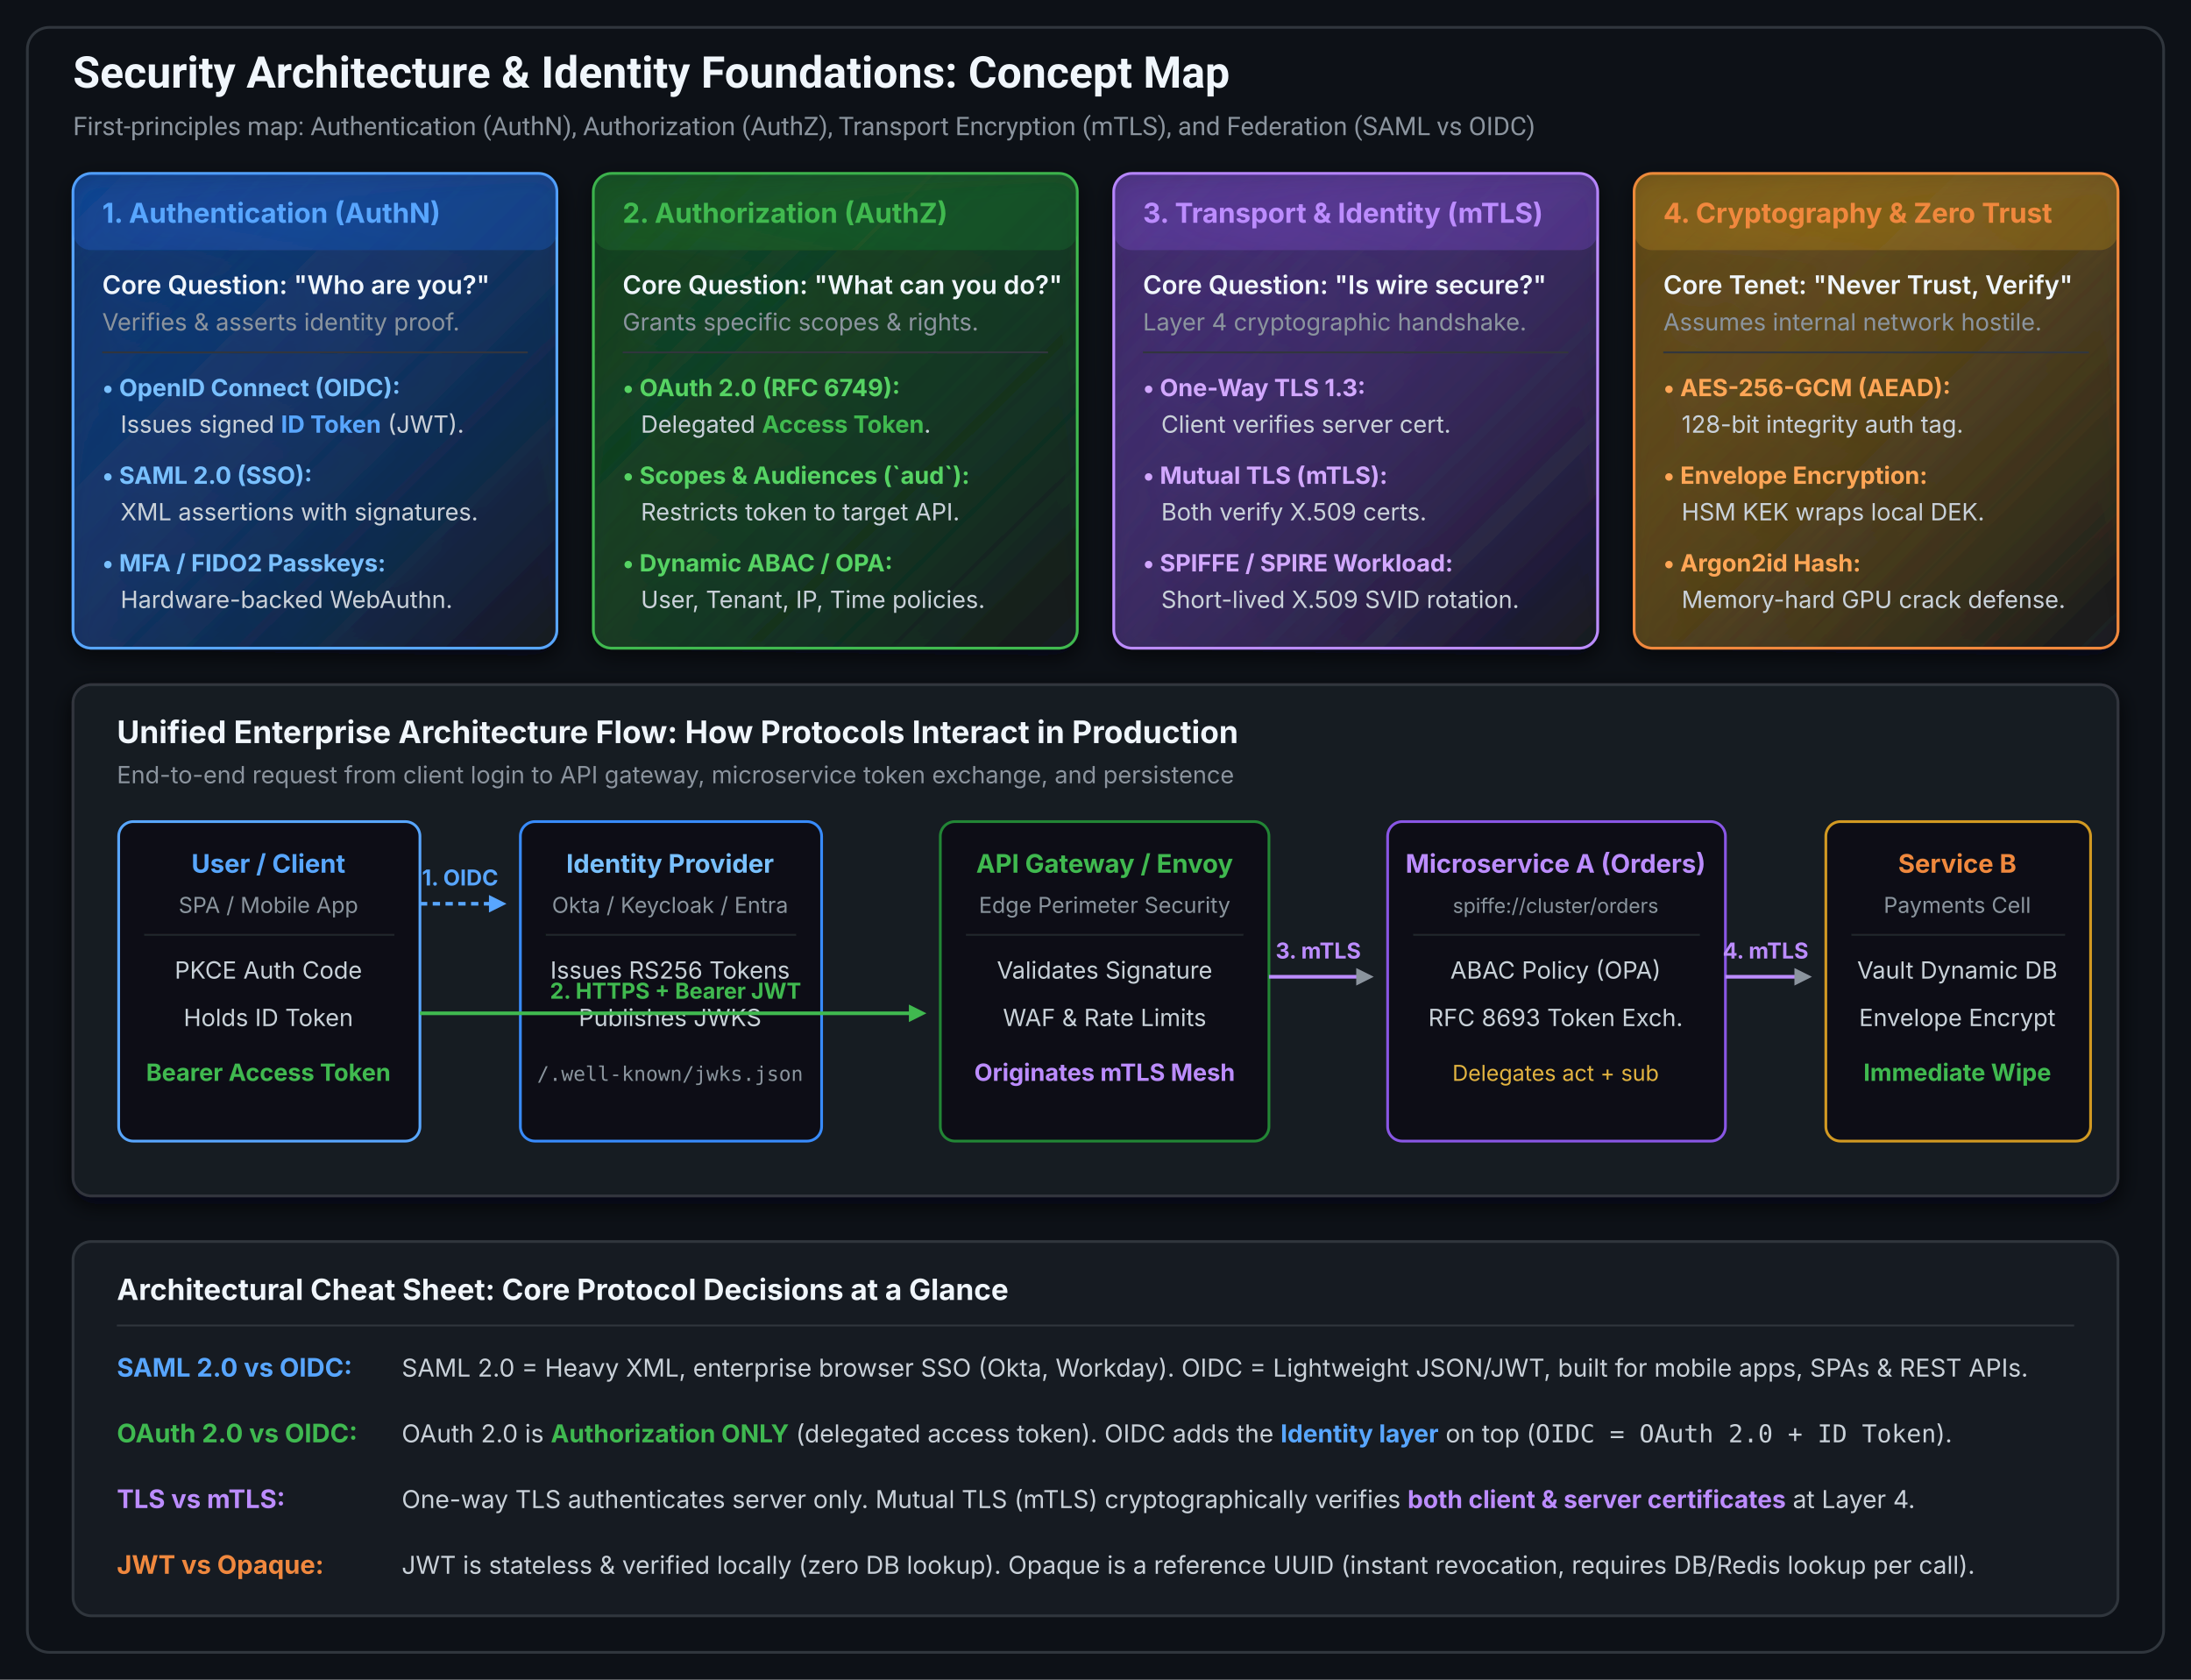
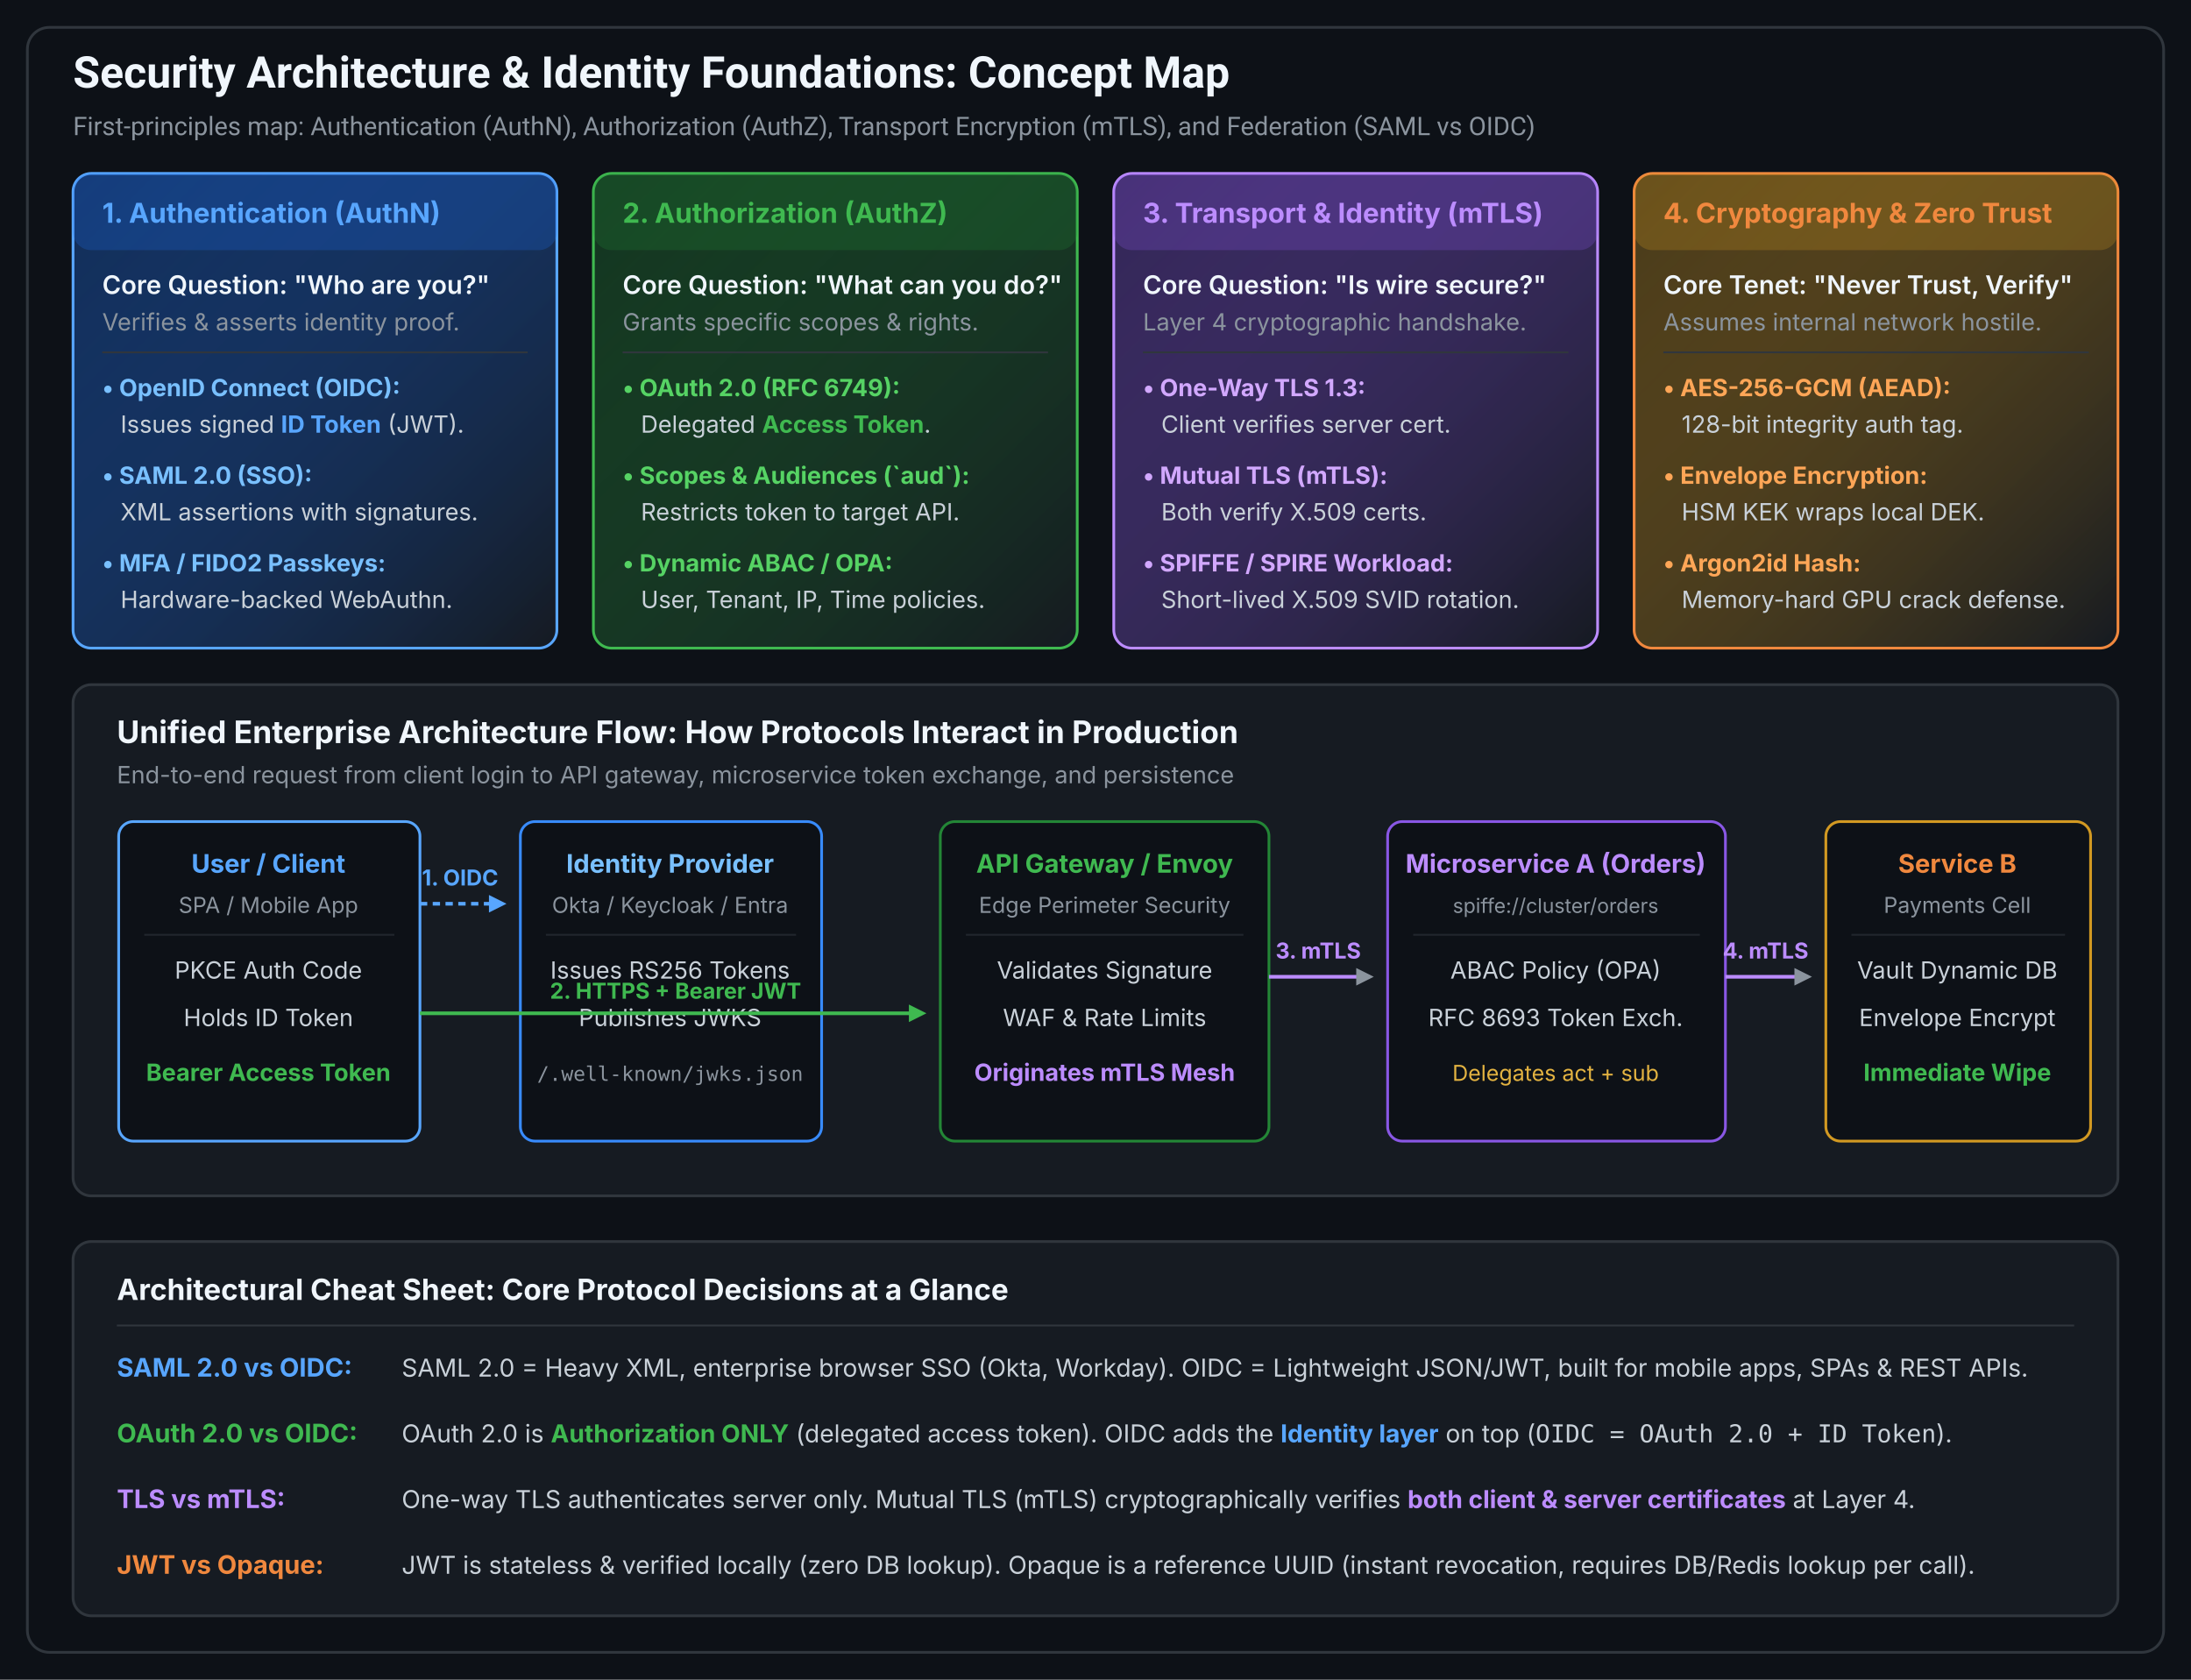
<svg xmlns="http://www.w3.org/2000/svg" viewBox="0 0 1200 920" width="100%" height="100%">
  <defs>
    <linearGradient id="blueGrad" x1="0%" y1="0%" x2="100%" y2="100%">
      <stop offset="0%" stop-color="#1f6feb" stop-opacity="0.3" />
      <stop offset="100%" stop-color="#161b22" stop-opacity="0.9" />
    </linearGradient>
    <linearGradient id="greenGrad" x1="0%" y1="0%" x2="100%" y2="100%">
      <stop offset="0%" stop-color="#238636" stop-opacity="0.3" />
      <stop offset="100%" stop-color="#161b22" stop-opacity="0.9" />
    </linearGradient>
    <linearGradient id="purpleGrad" x1="0%" y1="0%" x2="100%" y2="100%">
      <stop offset="0%" stop-color="#8957e5" stop-opacity="0.3" />
      <stop offset="100%" stop-color="#161b22" stop-opacity="0.9" />
    </linearGradient>
    <linearGradient id="orangeGrad" x1="0%" y1="0%" x2="100%" y2="100%">
      <stop offset="0%" stop-color="#d29922" stop-opacity="0.3" />
      <stop offset="100%" stop-color="#161b22" stop-opacity="0.9" />
    </linearGradient>
-     <filter id="cardShadow" x="-5%" y="-5%" width="110%" height="110%">
-       <feDropShadow dx="0" dy="4" stdDeviation="6" flood-color="#010409" flood-opacity="0.8" />
-     </filter>
    <marker id="arrow" viewBox="0 0 10 10" refX="6" refY="5" markerWidth="6" markerHeight="6" orient="auto-start-reverse">
      <path d="M 0 1 L 8 5 L 0 9 z" fill="#8b949e" />
    </marker>
    <marker id="arrowGreen" viewBox="0 0 10 10" refX="6" refY="5" markerWidth="6" markerHeight="6" orient="auto-start-reverse">
      <path d="M 0 1 L 8 5 L 0 9 z" fill="#3fb950" />
    </marker>
    <marker id="arrowBlue" viewBox="0 0 10 10" refX="6" refY="5" markerWidth="6" markerHeight="6" orient="auto-start-reverse">
      <path d="M 0 1 L 8 5 L 0 9 z" fill="#58a6ff" />
    </marker>
  </defs>
  <rect width="1200" height="920" fill="#0d1117" />
  <rect x="15" y="15" width="1170" height="890" rx="12" fill="none" stroke="#30363d" stroke-width="1.5" />
  <g transform="translate(40, 48)">
    <text font-family="-apple-system, BlinkMacSystemFont, 'Segoe UI', Roboto, Helvetica, Arial, sans-serif" font-size="24" font-weight="700" fill="#f0f6fc">Security Architecture &amp; Identity Foundations: Concept Map</text>
    <text y="26" font-family="-apple-system, BlinkMacSystemFont, 'Segoe UI', Roboto, Helvetica, Arial, sans-serif" font-size="14" font-weight="400" fill="#8b949e">First-principles map: Authentication (AuthN), Authorization (AuthZ), Transport Encryption (mTLS), and Federation (SAML vs OIDC)</text>
  </g>
-   <g transform="translate(40, 95)" filter="url(#cardShadow)">
+   <g transform="translate(40, 95)">
    <rect width="265" height="260" rx="10" fill="url(#blueGrad)" stroke="#58a6ff" stroke-width="1.5" />
    <rect x="0" y="0" width="265" height="42" rx="10" fill="#1f6feb" fill-opacity="0.25" />
    <text x="16" y="27" font-family="-apple-system, BlinkMacSystemFont, 'Segoe UI', sans-serif" font-size="15" font-weight="700" fill="#58a6ff">1. Authentication (AuthN)</text>
    <text x="16" y="66" font-family="-apple-system, BlinkMacSystemFont, 'Segoe UI', sans-serif" font-size="14" font-weight="600" fill="#f0f6fc">Core Question: "Who are you?"</text>
    <text x="16" y="86" font-family="-apple-system, BlinkMacSystemFont, 'Segoe UI', sans-serif" font-size="13" fill="#8b949e">Verifies &amp; asserts identity proof.</text>
    <line x1="16" y1="98" x2="249" y2="98" stroke="#30363d" stroke-width="1" />
    <text x="16" y="122" font-family="-apple-system, BlinkMacSystemFont, 'Segoe UI', sans-serif" font-size="13" font-weight="700" fill="#79c0ff">• OpenID Connect (OIDC):</text>
    <text x="26" y="142" font-family="-apple-system, BlinkMacSystemFont, 'Segoe UI', sans-serif" font-size="13" fill="#c9d1d9">Issues signed <tspan fill="#58a6ff" font-weight="700">ID Token</tspan> (JWT).</text>
    <text x="16" y="170" font-family="-apple-system, BlinkMacSystemFont, 'Segoe UI', sans-serif" font-size="13" font-weight="700" fill="#79c0ff">• SAML 2.0 (SSO):</text>
    <text x="26" y="190" font-family="-apple-system, BlinkMacSystemFont, 'Segoe UI', sans-serif" font-size="13" fill="#c9d1d9">XML assertions with signatures.</text>
    <text x="16" y="218" font-family="-apple-system, BlinkMacSystemFont, 'Segoe UI', sans-serif" font-size="13" font-weight="700" fill="#79c0ff">• MFA / FIDO2 Passkeys:</text>
    <text x="26" y="238" font-family="-apple-system, BlinkMacSystemFont, 'Segoe UI', sans-serif" font-size="13" fill="#c9d1d9">Hardware-backed WebAuthn.</text>
  </g>
-   <g transform="translate(325, 95)" filter="url(#cardShadow)">
+   <g transform="translate(325, 95)">
    <rect width="265" height="260" rx="10" fill="url(#greenGrad)" stroke="#3fb950" stroke-width="1.5" />
    <rect x="0" y="0" width="265" height="42" rx="10" fill="#238636" fill-opacity="0.25" />
    <text x="16" y="27" font-family="-apple-system, BlinkMacSystemFont, 'Segoe UI', sans-serif" font-size="15" font-weight="700" fill="#3fb950">2. Authorization (AuthZ)</text>
    <text x="16" y="66" font-family="-apple-system, BlinkMacSystemFont, 'Segoe UI', sans-serif" font-size="14" font-weight="600" fill="#f0f6fc">Core Question: "What can you do?"</text>
    <text x="16" y="86" font-family="-apple-system, BlinkMacSystemFont, 'Segoe UI', sans-serif" font-size="13" fill="#8b949e">Grants specific scopes &amp; rights.</text>
    <line x1="16" y1="98" x2="249" y2="98" stroke="#30363d" stroke-width="1" />
    <text x="16" y="122" font-family="-apple-system, BlinkMacSystemFont, 'Segoe UI', sans-serif" font-size="13" font-weight="700" fill="#56d364">• OAuth 2.0 (RFC 6749):</text>
    <text x="26" y="142" font-family="-apple-system, BlinkMacSystemFont, 'Segoe UI', sans-serif" font-size="13" fill="#c9d1d9">Delegated <tspan fill="#3fb950" font-weight="700">Access Token</tspan>.</text>
    <text x="16" y="170" font-family="-apple-system, BlinkMacSystemFont, 'Segoe UI', sans-serif" font-size="13" font-weight="700" fill="#56d364">• Scopes &amp; Audiences (`aud`):</text>
    <text x="26" y="190" font-family="-apple-system, BlinkMacSystemFont, 'Segoe UI', sans-serif" font-size="13" fill="#c9d1d9">Restricts token to target API.</text>
    <text x="16" y="218" font-family="-apple-system, BlinkMacSystemFont, 'Segoe UI', sans-serif" font-size="13" font-weight="700" fill="#56d364">• Dynamic ABAC / OPA:</text>
    <text x="26" y="238" font-family="-apple-system, BlinkMacSystemFont, 'Segoe UI', sans-serif" font-size="13" fill="#c9d1d9">User, Tenant, IP, Time policies.</text>
  </g>
-   <g transform="translate(610, 95)" filter="url(#cardShadow)">
+   <g transform="translate(610, 95)">
    <rect width="265" height="260" rx="10" fill="url(#purpleGrad)" stroke="#bc8cff" stroke-width="1.5" />
    <rect x="0" y="0" width="265" height="42" rx="10" fill="#8957e5" fill-opacity="0.25" />
    <text x="16" y="27" font-family="-apple-system, BlinkMacSystemFont, 'Segoe UI', sans-serif" font-size="15" font-weight="700" fill="#bc8cff">3. Transport &amp; Identity (mTLS)</text>
    <text x="16" y="66" font-family="-apple-system, BlinkMacSystemFont, 'Segoe UI', sans-serif" font-size="14" font-weight="600" fill="#f0f6fc">Core Question: "Is wire secure?"</text>
    <text x="16" y="86" font-family="-apple-system, BlinkMacSystemFont, 'Segoe UI', sans-serif" font-size="13" fill="#8b949e">Layer 4 cryptographic handshake.</text>
    <line x1="16" y1="98" x2="249" y2="98" stroke="#30363d" stroke-width="1" />
    <text x="16" y="122" font-family="-apple-system, BlinkMacSystemFont, 'Segoe UI', sans-serif" font-size="13" font-weight="700" fill="#d2a8ff">• One-Way TLS 1.3:</text>
    <text x="26" y="142" font-family="-apple-system, BlinkMacSystemFont, 'Segoe UI', sans-serif" font-size="13" fill="#c9d1d9">Client verifies server cert.</text>
    <text x="16" y="170" font-family="-apple-system, BlinkMacSystemFont, 'Segoe UI', sans-serif" font-size="13" font-weight="700" fill="#d2a8ff">• Mutual TLS (mTLS):</text>
    <text x="26" y="190" font-family="-apple-system, BlinkMacSystemFont, 'Segoe UI', sans-serif" font-size="13" fill="#c9d1d9">Both verify X.509 certs.</text>
    <text x="16" y="218" font-family="-apple-system, BlinkMacSystemFont, 'Segoe UI', sans-serif" font-size="13" font-weight="700" fill="#d2a8ff">• SPIFFE / SPIRE Workload:</text>
    <text x="26" y="238" font-family="-apple-system, BlinkMacSystemFont, 'Segoe UI', sans-serif" font-size="13" fill="#c9d1d9">Short-lived X.509 SVID rotation.</text>
  </g>
-   <g transform="translate(895, 95)" filter="url(#cardShadow)">
+   <g transform="translate(895, 95)">
    <rect width="265" height="260" rx="10" fill="url(#orangeGrad)" stroke="#f0883e" stroke-width="1.5" />
    <rect x="0" y="0" width="265" height="42" rx="10" fill="#d29922" fill-opacity="0.25" />
    <text x="16" y="27" font-family="-apple-system, BlinkMacSystemFont, 'Segoe UI', sans-serif" font-size="15" font-weight="700" fill="#f0883e">4. Cryptography &amp; Zero Trust</text>
    <text x="16" y="66" font-family="-apple-system, BlinkMacSystemFont, 'Segoe UI', sans-serif" font-size="14" font-weight="600" fill="#f0f6fc">Core Tenet: "Never Trust, Verify"</text>
    <text x="16" y="86" font-family="-apple-system, BlinkMacSystemFont, 'Segoe UI', sans-serif" font-size="13" fill="#8b949e">Assumes internal network hostile.</text>
    <line x1="16" y1="98" x2="249" y2="98" stroke="#30363d" stroke-width="1" />
    <text x="16" y="122" font-family="-apple-system, BlinkMacSystemFont, 'Segoe UI', sans-serif" font-size="13" font-weight="700" fill="#ffa657">• AES-256-GCM (AEAD):</text>
    <text x="26" y="142" font-family="-apple-system, BlinkMacSystemFont, 'Segoe UI', sans-serif" font-size="13" fill="#c9d1d9">128-bit integrity auth tag.</text>
    <text x="16" y="170" font-family="-apple-system, BlinkMacSystemFont, 'Segoe UI', sans-serif" font-size="13" font-weight="700" fill="#ffa657">• Envelope Encryption:</text>
    <text x="26" y="190" font-family="-apple-system, BlinkMacSystemFont, 'Segoe UI', sans-serif" font-size="13" fill="#c9d1d9">HSM KEK wraps local DEK.</text>
    <text x="16" y="218" font-family="-apple-system, BlinkMacSystemFont, 'Segoe UI', sans-serif" font-size="13" font-weight="700" fill="#ffa657">• Argon2id Hash:</text>
    <text x="26" y="238" font-family="-apple-system, BlinkMacSystemFont, 'Segoe UI', sans-serif" font-size="13" fill="#c9d1d9">Memory-hard GPU crack defense.</text>
  </g>
-   <g transform="translate(40, 375)" filter="url(#cardShadow)">
+   <g transform="translate(40, 375)">
    <rect width="1120" height="280" rx="10" fill="#161b22" stroke="#30363d" stroke-width="1.5" />
    <text x="24" y="32" font-family="-apple-system, BlinkMacSystemFont, 'Segoe UI', sans-serif" font-size="17" font-weight="700" fill="#f0f6fc">Unified Enterprise Architecture Flow: How Protocols Interact in Production</text>
    <text x="24" y="54" font-family="-apple-system, BlinkMacSystemFont, 'Segoe UI', sans-serif" font-size="13" fill="#8b949e">End-to-end request from client login to API gateway, microservice token exchange, and persistence</text>
    <g transform="translate(25, 75)">
      <rect width="165" height="175" rx="8" fill="#0d1117" stroke="#58a6ff" stroke-width="1.5" />
      <text x="82" y="28" text-anchor="middle" font-family="-apple-system, BlinkMacSystemFont, 'Segoe UI', sans-serif" font-size="14" font-weight="700" fill="#58a6ff">User / Client</text>
      <text x="82" y="50" text-anchor="middle" font-family="-apple-system, BlinkMacSystemFont, 'Segoe UI', sans-serif" font-size="12" fill="#8b949e">SPA / Mobile App</text>
      <line x1="14" y1="62" x2="151" y2="62" stroke="#21262d" stroke-width="1" />
      <text x="82" y="86" text-anchor="middle" font-family="-apple-system, BlinkMacSystemFont, 'Segoe UI', sans-serif" font-size="13" fill="#c9d1d9">PKCE Auth Code</text>
      <text x="82" y="112" text-anchor="middle" font-family="-apple-system, BlinkMacSystemFont, 'Segoe UI', sans-serif" font-size="13" fill="#c9d1d9">Holds ID Token</text>
      <text x="82" y="142" text-anchor="middle" font-family="-apple-system, BlinkMacSystemFont, 'Segoe UI', sans-serif" font-size="13" fill="#3fb950" font-weight="700">Bearer Access Token</text>
    </g>
    <path d="M 190 120 L 235 120" stroke="#58a6ff" stroke-width="2" stroke-dasharray="4,3" marker-end="url(#arrowBlue)" />
    <text x="212" y="110" text-anchor="middle" font-family="-apple-system, BlinkMacSystemFont, 'Segoe UI', sans-serif" font-size="12" font-weight="700" fill="#58a6ff">1. OIDC</text>
    <g transform="translate(245, 75)">
      <rect width="165" height="175" rx="8" fill="#0d1117" stroke="#388bfd" stroke-width="1.5" />
      <text x="82" y="28" text-anchor="middle" font-family="-apple-system, BlinkMacSystemFont, 'Segoe UI', sans-serif" font-size="14" font-weight="700" fill="#79c0ff">Identity Provider</text>
      <text x="82" y="50" text-anchor="middle" font-family="-apple-system, BlinkMacSystemFont, 'Segoe UI', sans-serif" font-size="12" fill="#8b949e">Okta / Keycloak / Entra</text>
      <line x1="14" y1="62" x2="151" y2="62" stroke="#21262d" stroke-width="1" />
      <text x="82" y="86" text-anchor="middle" font-family="-apple-system, BlinkMacSystemFont, 'Segoe UI', sans-serif" font-size="13" fill="#c9d1d9">Issues RS256 Tokens</text>
      <text x="82" y="112" text-anchor="middle" font-family="-apple-system, BlinkMacSystemFont, 'Segoe UI', sans-serif" font-size="13" fill="#c9d1d9">Publishes JWKS</text>
      <text x="82" y="142" text-anchor="middle" font-family="monospace" font-size="11" fill="#8b949e">/.well-known/jwks.json</text>
    </g>
    <path d="M 190 180 L 465 180" stroke="#3fb950" stroke-width="2" marker-end="url(#arrowGreen)" />
    <text x="330" y="172" text-anchor="middle" font-family="-apple-system, BlinkMacSystemFont, 'Segoe UI', sans-serif" font-size="12" font-weight="700" fill="#3fb950">2. HTTPS + Bearer JWT</text>
    <g transform="translate(475, 75)">
      <rect width="180" height="175" rx="8" fill="#0d1117" stroke="#238636" stroke-width="1.5" />
      <text x="90" y="28" text-anchor="middle" font-family="-apple-system, BlinkMacSystemFont, 'Segoe UI', sans-serif" font-size="14" font-weight="700" fill="#3fb950">API Gateway / Envoy</text>
      <text x="90" y="50" text-anchor="middle" font-family="-apple-system, BlinkMacSystemFont, 'Segoe UI', sans-serif" font-size="12" fill="#8b949e">Edge Perimeter Security</text>
      <line x1="14" y1="62" x2="166" y2="62" stroke="#21262d" stroke-width="1" />
      <text x="90" y="86" text-anchor="middle" font-family="-apple-system, BlinkMacSystemFont, 'Segoe UI', sans-serif" font-size="13" fill="#c9d1d9">Validates Signature</text>
      <text x="90" y="112" text-anchor="middle" font-family="-apple-system, BlinkMacSystemFont, 'Segoe UI', sans-serif" font-size="13" fill="#c9d1d9">WAF &amp; Rate Limits</text>
      <text x="90" y="142" text-anchor="middle" font-family="-apple-system, BlinkMacSystemFont, 'Segoe UI', sans-serif" font-size="13" fill="#bc8cff" font-weight="700">Originates mTLS Mesh</text>
    </g>
    <path d="M 655 160 L 710 160" stroke="#bc8cff" stroke-width="2" marker-end="url(#arrow)" />
    <text x="682" y="150" text-anchor="middle" font-family="-apple-system, BlinkMacSystemFont, 'Segoe UI', sans-serif" font-size="12" font-weight="700" fill="#bc8cff">3. mTLS</text>
    <g transform="translate(720, 75)">
      <rect width="185" height="175" rx="8" fill="#0d1117" stroke="#8957e5" stroke-width="1.5" />
      <text x="92" y="28" text-anchor="middle" font-family="-apple-system, BlinkMacSystemFont, 'Segoe UI', sans-serif" font-size="14" font-weight="700" fill="#bc8cff">Microservice A (Orders)</text>
      <text x="92" y="50" text-anchor="middle" font-family="-apple-system, BlinkMacSystemFont, 'Segoe UI', sans-serif" font-size="11" fill="#8b949e">spiffe://cluster/orders</text>
      <line x1="14" y1="62" x2="171" y2="62" stroke="#21262d" stroke-width="1" />
      <text x="92" y="86" text-anchor="middle" font-family="-apple-system, BlinkMacSystemFont, 'Segoe UI', sans-serif" font-size="13" fill="#c9d1d9">ABAC Policy (OPA)</text>
      <text x="92" y="112" text-anchor="middle" font-family="-apple-system, BlinkMacSystemFont, 'Segoe UI', sans-serif" font-size="13" fill="#c9d1d9">RFC 8693 Token Exch.</text>
      <text x="92" y="142" text-anchor="middle" font-family="-apple-system, BlinkMacSystemFont, 'Segoe UI', sans-serif" font-size="12" fill="#e3b341">Delegates act + sub</text>
    </g>
    <path d="M 905 160 L 950 160" stroke="#bc8cff" stroke-width="2" marker-end="url(#arrow)" />
    <text x="927" y="150" text-anchor="middle" font-family="-apple-system, BlinkMacSystemFont, 'Segoe UI', sans-serif" font-size="12" font-weight="700" fill="#bc8cff">4. mTLS</text>
    <g transform="translate(960, 75)">
      <rect width="145" height="175" rx="8" fill="#0d1117" stroke="#d29922" stroke-width="1.5" />
      <text x="72" y="28" text-anchor="middle" font-family="-apple-system, BlinkMacSystemFont, 'Segoe UI', sans-serif" font-size="14" font-weight="700" fill="#f0883e">Service B</text>
      <text x="72" y="50" text-anchor="middle" font-family="-apple-system, BlinkMacSystemFont, 'Segoe UI', sans-serif" font-size="12" fill="#8b949e">Payments Cell</text>
      <line x1="14" y1="62" x2="131" y2="62" stroke="#21262d" stroke-width="1" />
      <text x="72" y="86" text-anchor="middle" font-family="-apple-system, BlinkMacSystemFont, 'Segoe UI', sans-serif" font-size="13" fill="#c9d1d9">Vault Dynamic DB</text>
      <text x="72" y="112" text-anchor="middle" font-family="-apple-system, BlinkMacSystemFont, 'Segoe UI', sans-serif" font-size="13" fill="#c9d1d9">Envelope Encrypt</text>
      <text x="72" y="142" text-anchor="middle" font-family="-apple-system, BlinkMacSystemFont, 'Segoe UI', sans-serif" font-size="13" fill="#3fb950" font-weight="700">Immediate Wipe</text>
    </g>
  </g>
  <g transform="translate(40, 680)">
    <rect width="1120" height="205" rx="10" fill="#161b22" stroke="#30363d" stroke-width="1.5" />
    <text x="24" y="32" font-family="-apple-system, BlinkMacSystemFont, 'Segoe UI', sans-serif" font-size="16" font-weight="700" fill="#f0f6fc">Architectural Cheat Sheet: Core Protocol Decisions at a Glance</text>
    <line x1="24" y1="46" x2="1096" y2="46" stroke="#30363d" stroke-width="1" />
    <text x="24" y="74" font-family="-apple-system, BlinkMacSystemFont, 'Segoe UI', sans-serif" font-size="14" font-weight="700" fill="#58a6ff">SAML 2.0 vs OIDC:</text>
    <text x="180" y="74" font-family="-apple-system, BlinkMacSystemFont, 'Segoe UI', sans-serif" font-size="13.5" fill="#c9d1d9">SAML 2.0 = Heavy XML, enterprise browser SSO (Okta, Workday). OIDC = Lightweight JSON/JWT, built for mobile apps, SPAs &amp; REST APIs.</text>
    <text x="24" y="110" font-family="-apple-system, BlinkMacSystemFont, 'Segoe UI', sans-serif" font-size="14" font-weight="700" fill="#3fb950">OAuth 2.0 vs OIDC:</text>
    <text x="180" y="110" font-family="-apple-system, BlinkMacSystemFont, 'Segoe UI', sans-serif" font-size="13.5" fill="#c9d1d9">OAuth 2.0 is <tspan fill="#3fb950" font-weight="700">Authorization ONLY</tspan> (delegated access token). OIDC adds the <tspan fill="#58a6ff" font-weight="700">Identity layer</tspan> on top (<tspan font-family="monospace">OIDC = OAuth 2.0 + ID Token</tspan>).</text>
    <text x="24" y="146" font-family="-apple-system, BlinkMacSystemFont, 'Segoe UI', sans-serif" font-size="14" font-weight="700" fill="#bc8cff">TLS vs mTLS:</text>
    <text x="180" y="146" font-family="-apple-system, BlinkMacSystemFont, 'Segoe UI', sans-serif" font-size="13.5" fill="#c9d1d9">One-way TLS authenticates server only. Mutual TLS (mTLS) cryptographically verifies <tspan fill="#bc8cff" font-weight="700">both client &amp; server certificates</tspan> at Layer 4.</text>
    <text x="24" y="182" font-family="-apple-system, BlinkMacSystemFont, 'Segoe UI', sans-serif" font-size="14" font-weight="700" fill="#f0883e">JWT vs Opaque:</text>
    <text x="180" y="182" font-family="-apple-system, BlinkMacSystemFont, 'Segoe UI', sans-serif" font-size="13.5" fill="#c9d1d9">JWT is stateless &amp; verified locally (zero DB lookup). Opaque is a reference UUID (instant revocation, requires DB/Redis lookup per call).</text>
  </g>
</svg>
